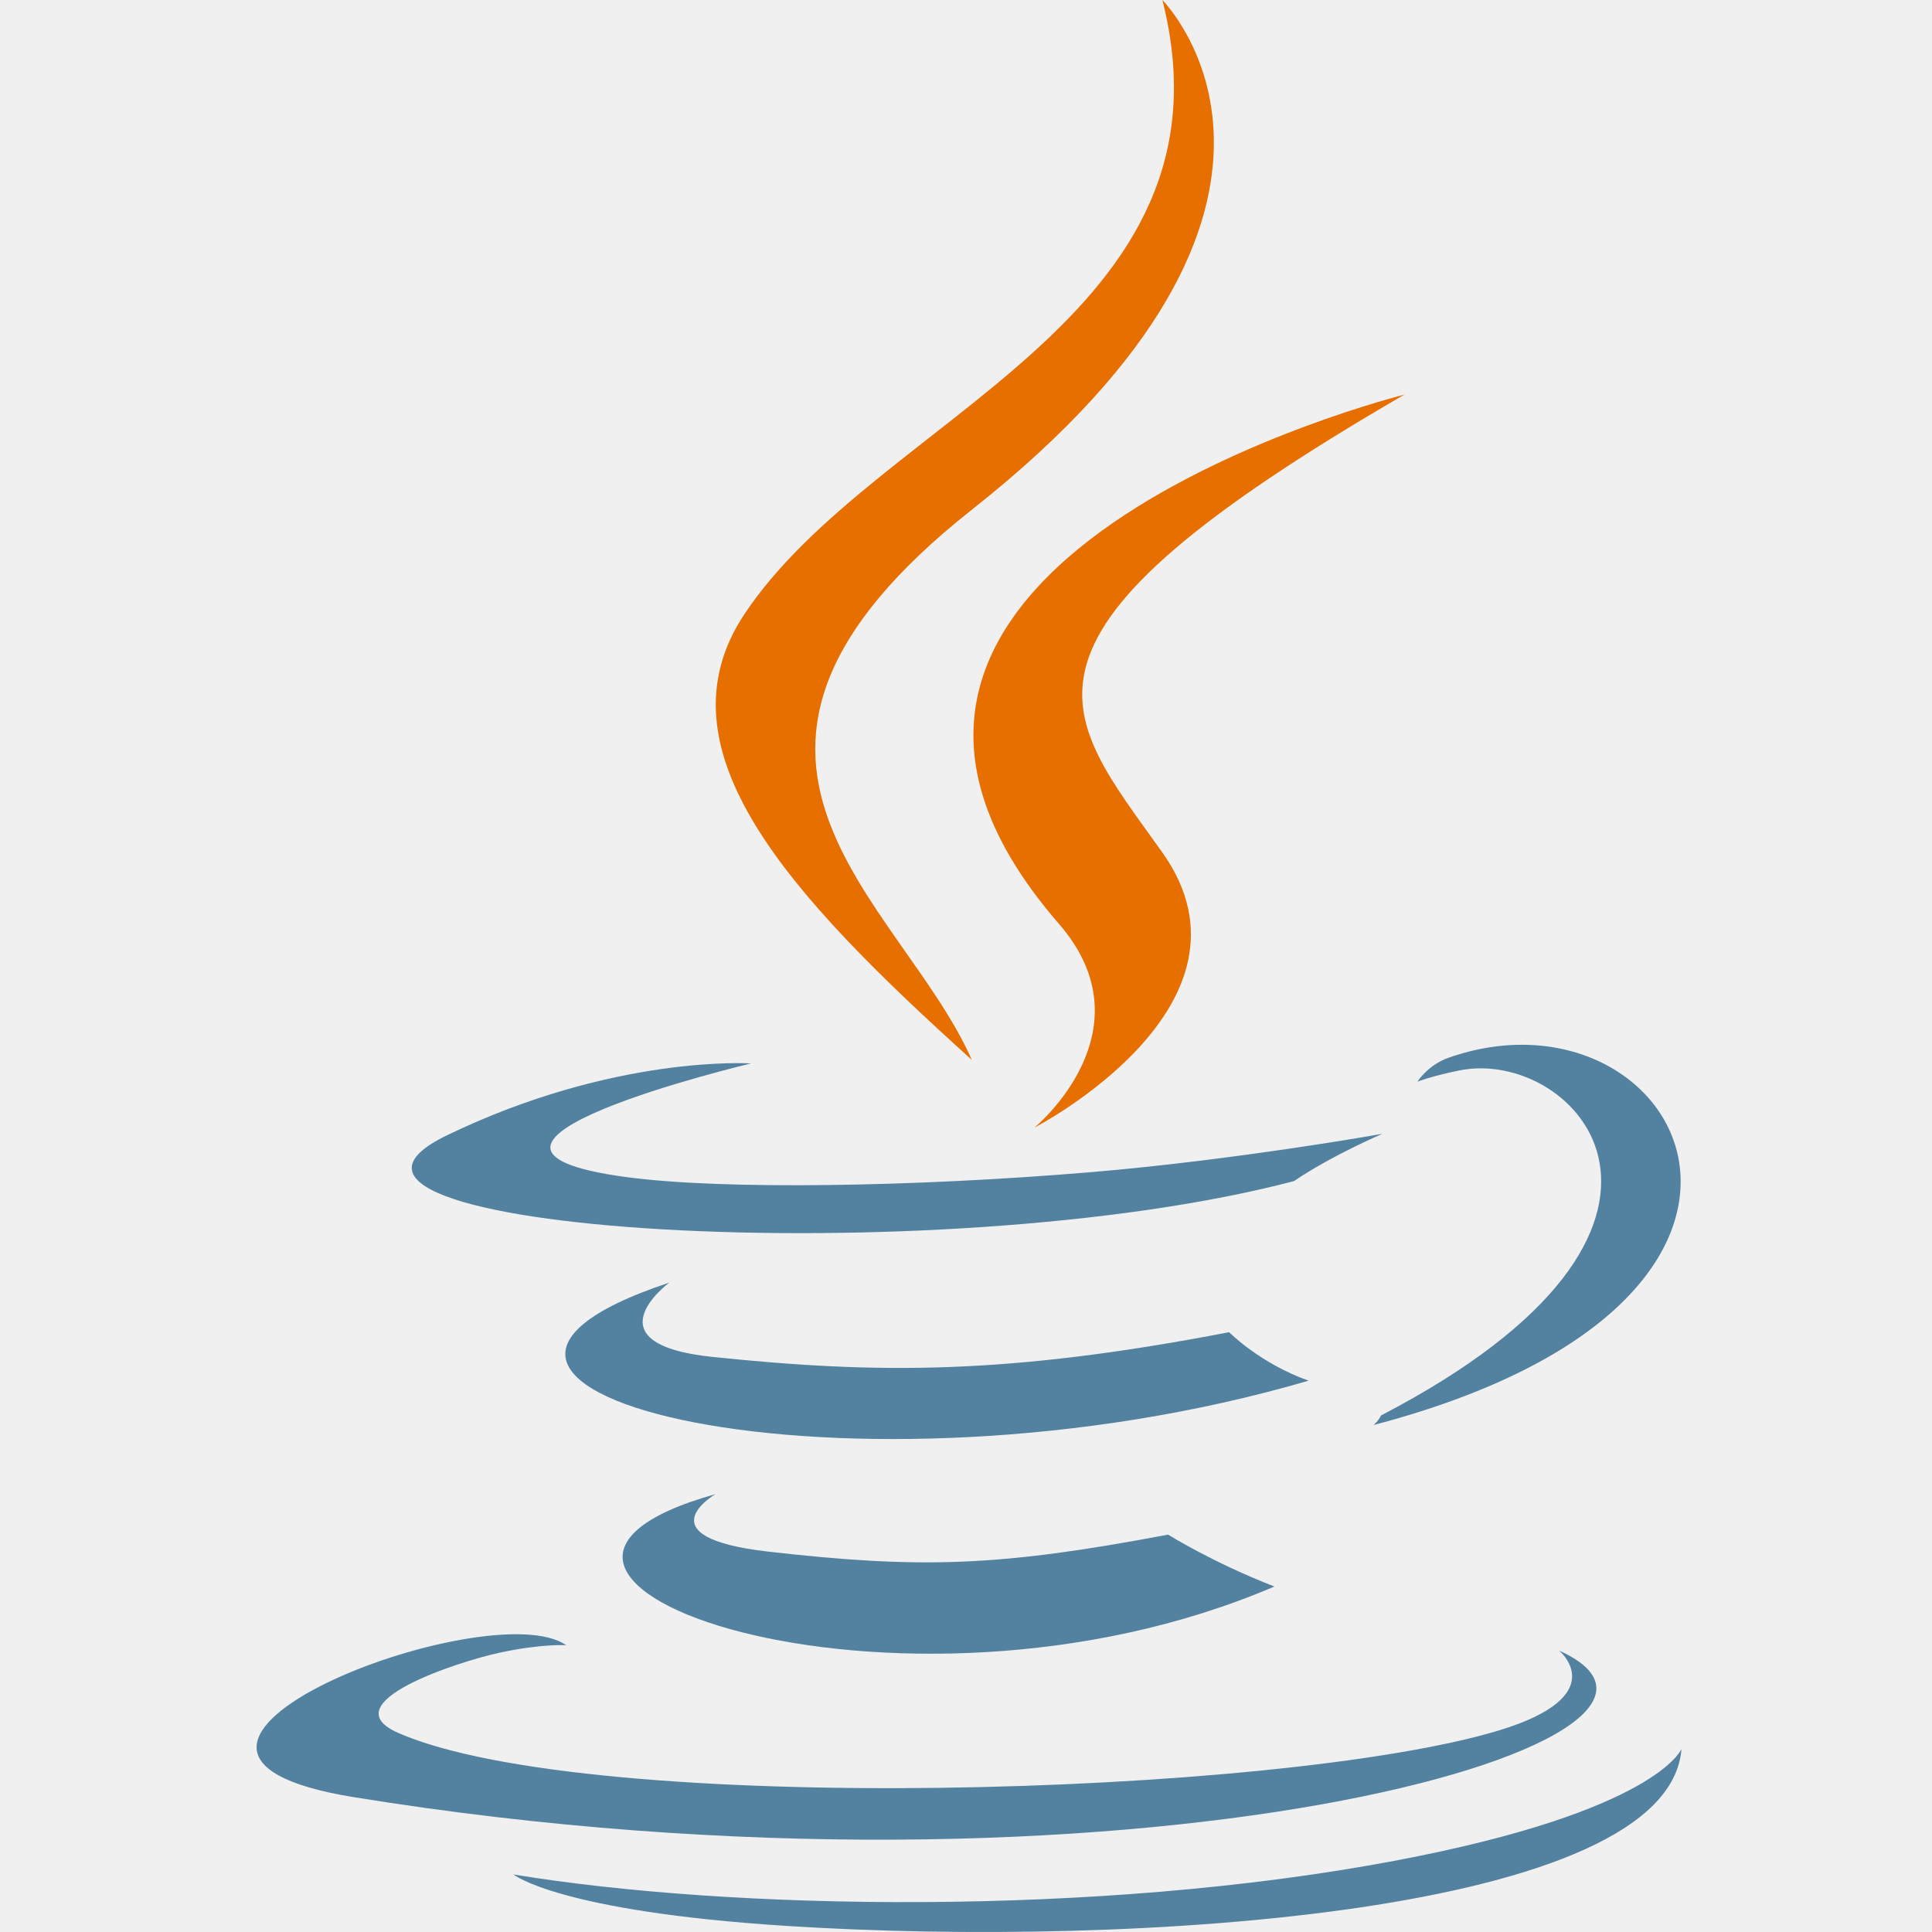
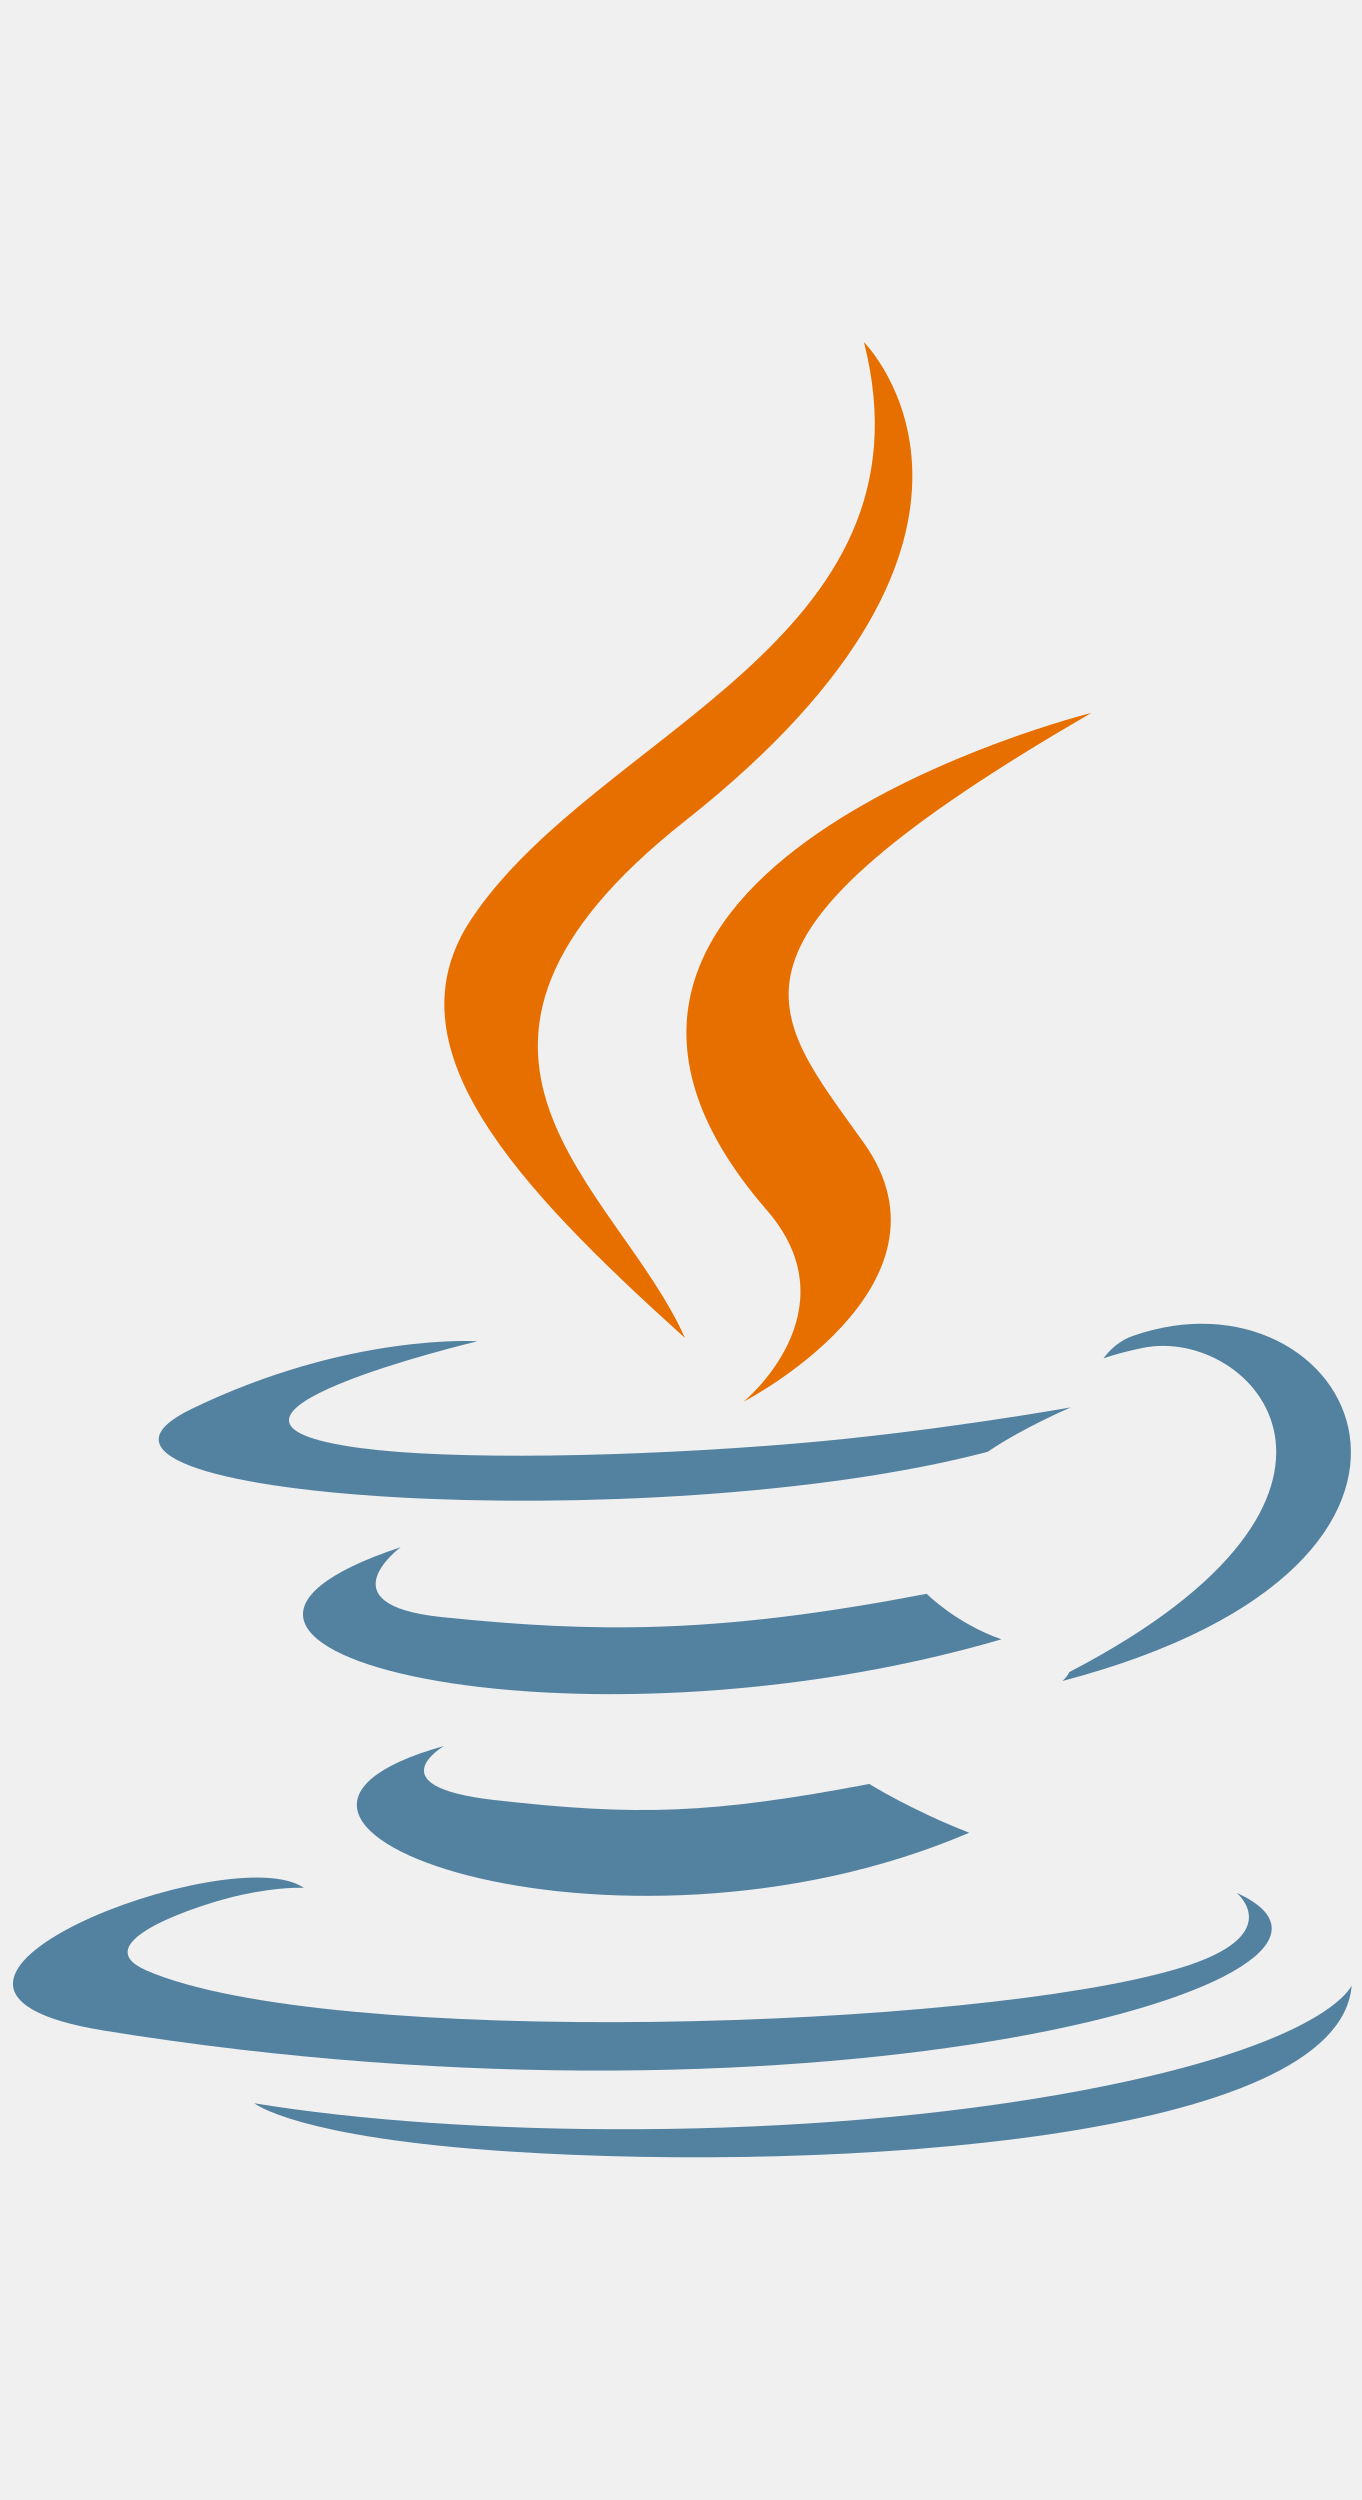
- <svg xmlns="http://www.w3.org/2000/svg" width="66" height="66" viewBox="0 0 512 512" fill="none">
-   <g clip-path="url(#clip0_102_1538)">
-     <path d="M189.613 395.958C189.613 395.958 170.047 407.336 203.537 411.186C244.109 415.815 264.845 415.151 309.556 406.689C309.556 406.689 321.31 414.059 337.727 420.443C237.497 463.4 110.887 417.955 189.613 395.958Z" fill="#5382A1" />
-     <path d="M177.368 339.902C177.368 339.902 155.423 356.146 188.938 359.613C232.278 364.084 266.505 364.45 325.731 353.045C325.731 353.045 333.923 361.35 346.803 365.892C225.62 401.327 90.643 368.686 177.368 339.902Z" fill="#5382A1" />
-     <path d="M280.617 244.813C305.313 273.246 274.128 298.833 274.128 298.833C274.128 298.833 336.837 266.461 308.038 225.923C281.14 188.119 260.513 169.336 372.179 104.574C372.179 104.574 196.9 148.351 280.617 244.813Z" fill="#E76F00" />
-     <path d="M413.179 437.42C413.179 437.42 427.658 449.35 397.233 458.58C339.379 476.106 156.439 481.398 105.619 459.278C87.35 451.331 121.609 440.302 132.385 437.987C143.624 435.55 150.046 436.004 150.046 436.004C129.73 421.692 18.729 464.107 93.664 476.253C298.02 509.394 466.186 461.33 413.179 437.42Z" fill="#5382A1" />
-     <path d="M199.025 281.822C199.025 281.822 105.97 303.924 166.072 311.95C191.448 315.348 242.037 314.579 289.158 310.631C327.669 307.382 366.338 300.475 366.338 300.475C366.338 300.475 352.759 306.291 342.934 312.999C248.438 337.851 65.89 326.29 118.443 300.869C162.888 279.385 199.025 281.822 199.025 281.822Z" fill="#5382A1" />
-     <path d="M365.953 375.129C462.012 325.213 417.598 277.244 386.597 283.707C378.999 285.288 375.611 286.659 375.611 286.659C375.611 286.659 378.432 282.24 383.82 280.327C445.148 258.766 492.314 343.919 364.022 377.645C364.022 377.646 365.508 376.317 365.953 375.129Z" fill="#5382A1" />
-     <path d="M308.04 0C308.04 0 361.239 53.217 257.583 135.05C174.461 200.694 238.628 238.122 257.548 280.886C209.029 237.11 173.422 198.573 197.31 162.707C232.371 110.058 329.504 84.532 308.04 0Z" fill="#E76F00" />
-     <path d="M208.461 510.391C300.666 516.293 442.257 507.116 445.611 463.487C445.611 463.487 439.165 480.026 369.408 493.161C290.709 507.971 193.645 506.242 136.076 496.751C136.077 496.749 147.861 506.505 208.461 510.391Z" fill="#5382A1" />
-   </g>
-   <defs>
-     <clipPath id="clip0_102_1538">
-       <rect width="512" height="512" fill="white" />
-     </clipPath>
-   </defs>
+ <svg xmlns="http://www.w3.org/2000/svg" width="55" height="101" viewBox="0 0 75 101" fill="none">
+   <path d="M24.466 77.821C24.466 77.821 20.645 80.043 27.186 80.795C35.11 81.699 39.16 81.57 47.892 79.916C47.892 79.916 50.188 81.356 53.395 82.603C33.819 90.993 9.09 82.117 24.466 77.821ZM22.074 66.872C22.074 66.872 17.788 70.045 24.334 70.722C32.799 71.595 39.483 71.667 51.051 69.439C51.051 69.439 52.651 71.061 55.167 71.948C31.498 78.87 5.136 72.494 22.074 66.872Z" fill="#5382A1" />
+   <path d="M42.24 48.3C47.064 53.854 40.973 58.851 40.973 58.851C40.973 58.851 53.221 52.529 47.596 44.611C42.343 37.228 38.314 33.559 60.123 20.91C60.123 20.91 25.889 29.46 42.24 48.3" fill="#E76F00" />
+   <path d="M68.131 85.919C68.131 85.919 70.959 88.249 65.016 90.052C53.717 93.475 17.987 94.508 8.061 90.188C4.493 88.636 11.184 86.482 13.289 86.03C15.484 85.554 16.738 85.642 16.738 85.642C12.77 82.847 -8.91 91.131 5.726 93.504C45.639 99.976 78.484 90.589 68.131 85.919ZM26.304 55.529C26.304 55.529 8.129 59.846 19.868 61.413C24.824 62.077 34.704 61.927 43.908 61.155C51.429 60.521 58.982 59.172 58.982 59.172C58.982 59.172 56.33 60.308 54.411 61.618C35.955 66.472 0.301 64.214 10.565 59.249C19.246 55.053 26.304 55.529 26.304 55.529H26.304ZM58.907 73.753C77.669 64.004 68.994 54.635 62.939 55.897C61.455 56.206 60.794 56.473 60.794 56.473C60.794 56.473 61.345 55.61 62.397 55.237C74.375 51.026 83.587 67.657 58.53 74.244C58.53 74.244 58.82 73.985 58.907 73.753Z" fill="#5382A1" />
+   <path d="M47.596 0.485C47.596 0.485 57.986 10.88 37.741 26.862C21.506 39.684 34.039 46.994 37.734 55.346C28.258 46.796 21.303 39.269 25.969 32.264C32.817 21.981 51.788 16.995 47.596 0.485" fill="#E76F00" />
+   <path d="M28.147 100.171C46.156 101.324 73.811 99.531 74.466 91.01C74.466 91.01 73.207 94.24 59.582 96.806C44.211 99.698 25.254 99.361 14.01 97.507C14.01 97.507 16.311 99.412 28.148 100.171" fill="#5382A1" />
</svg>
